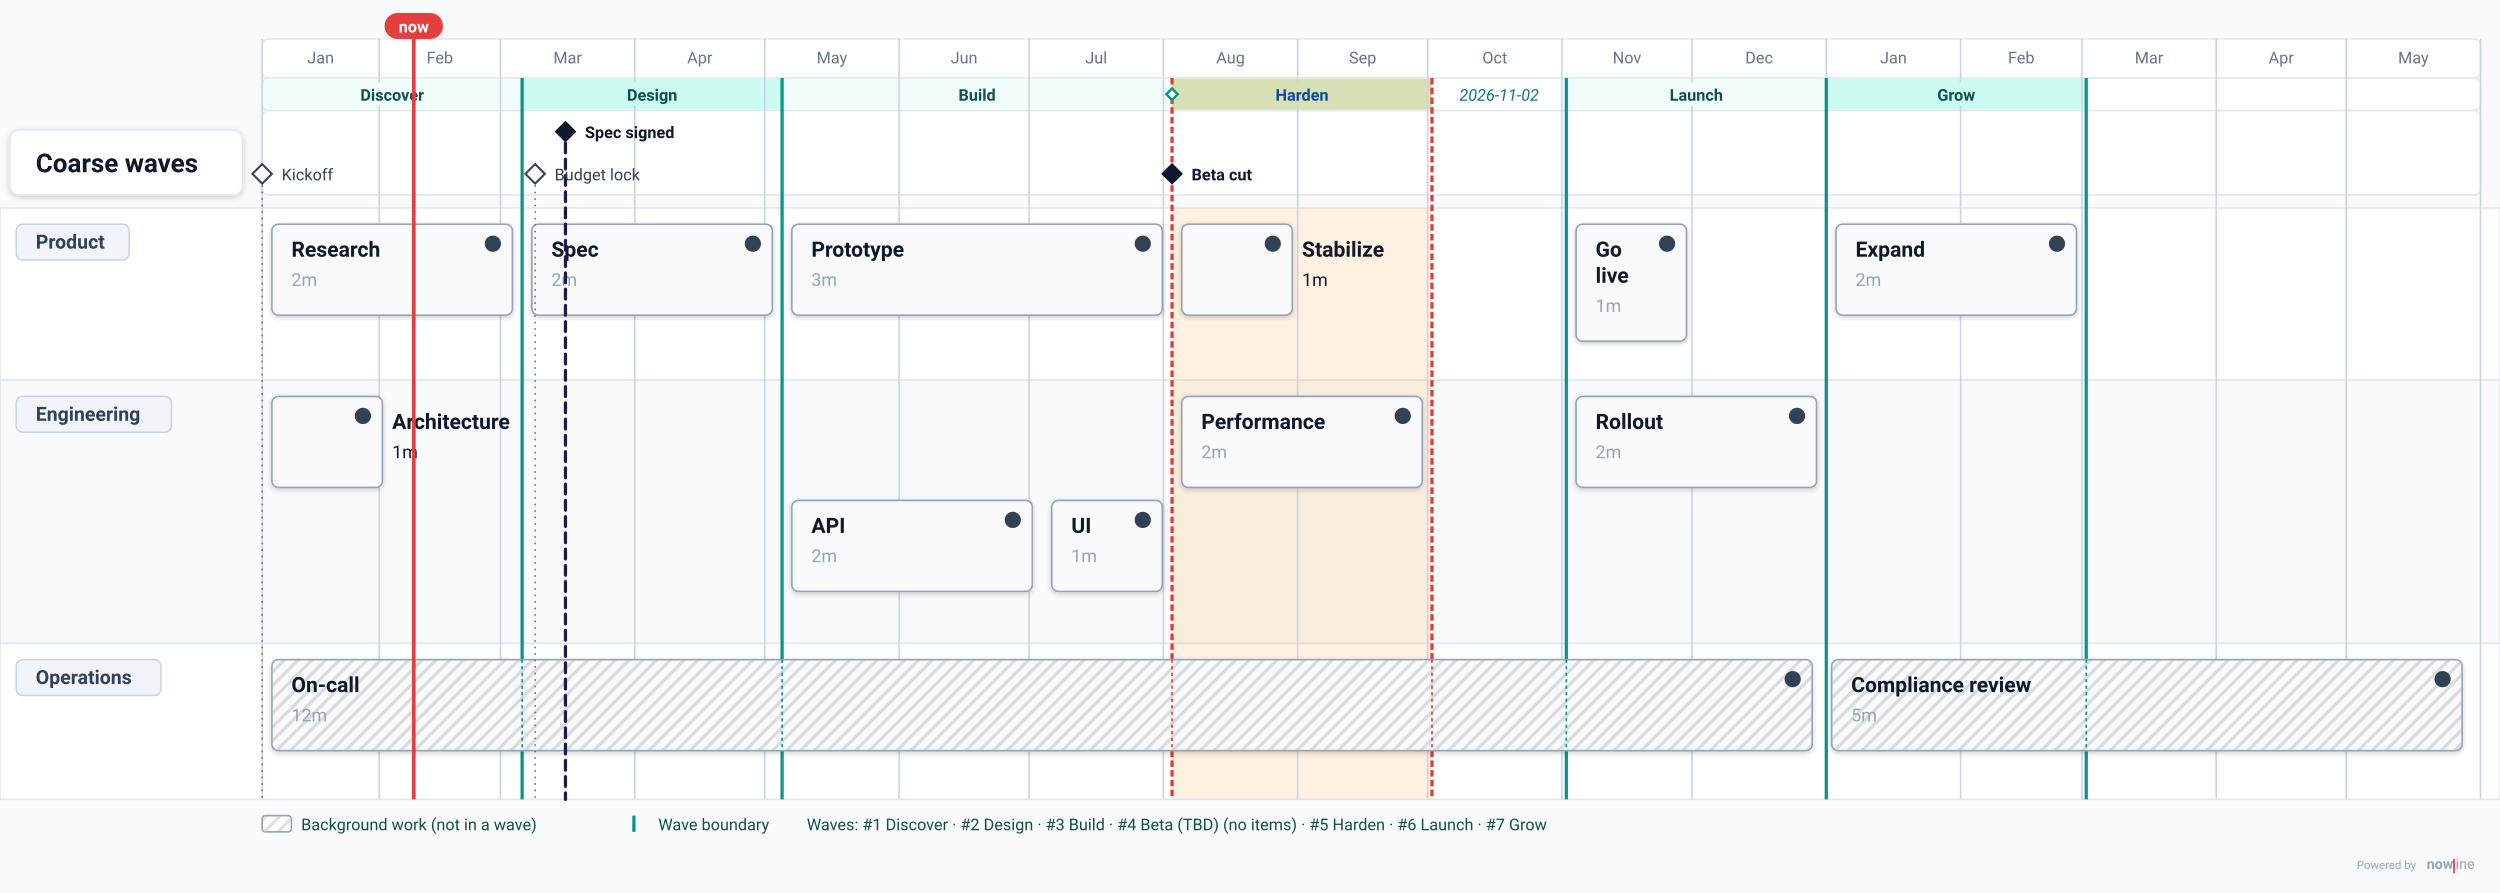
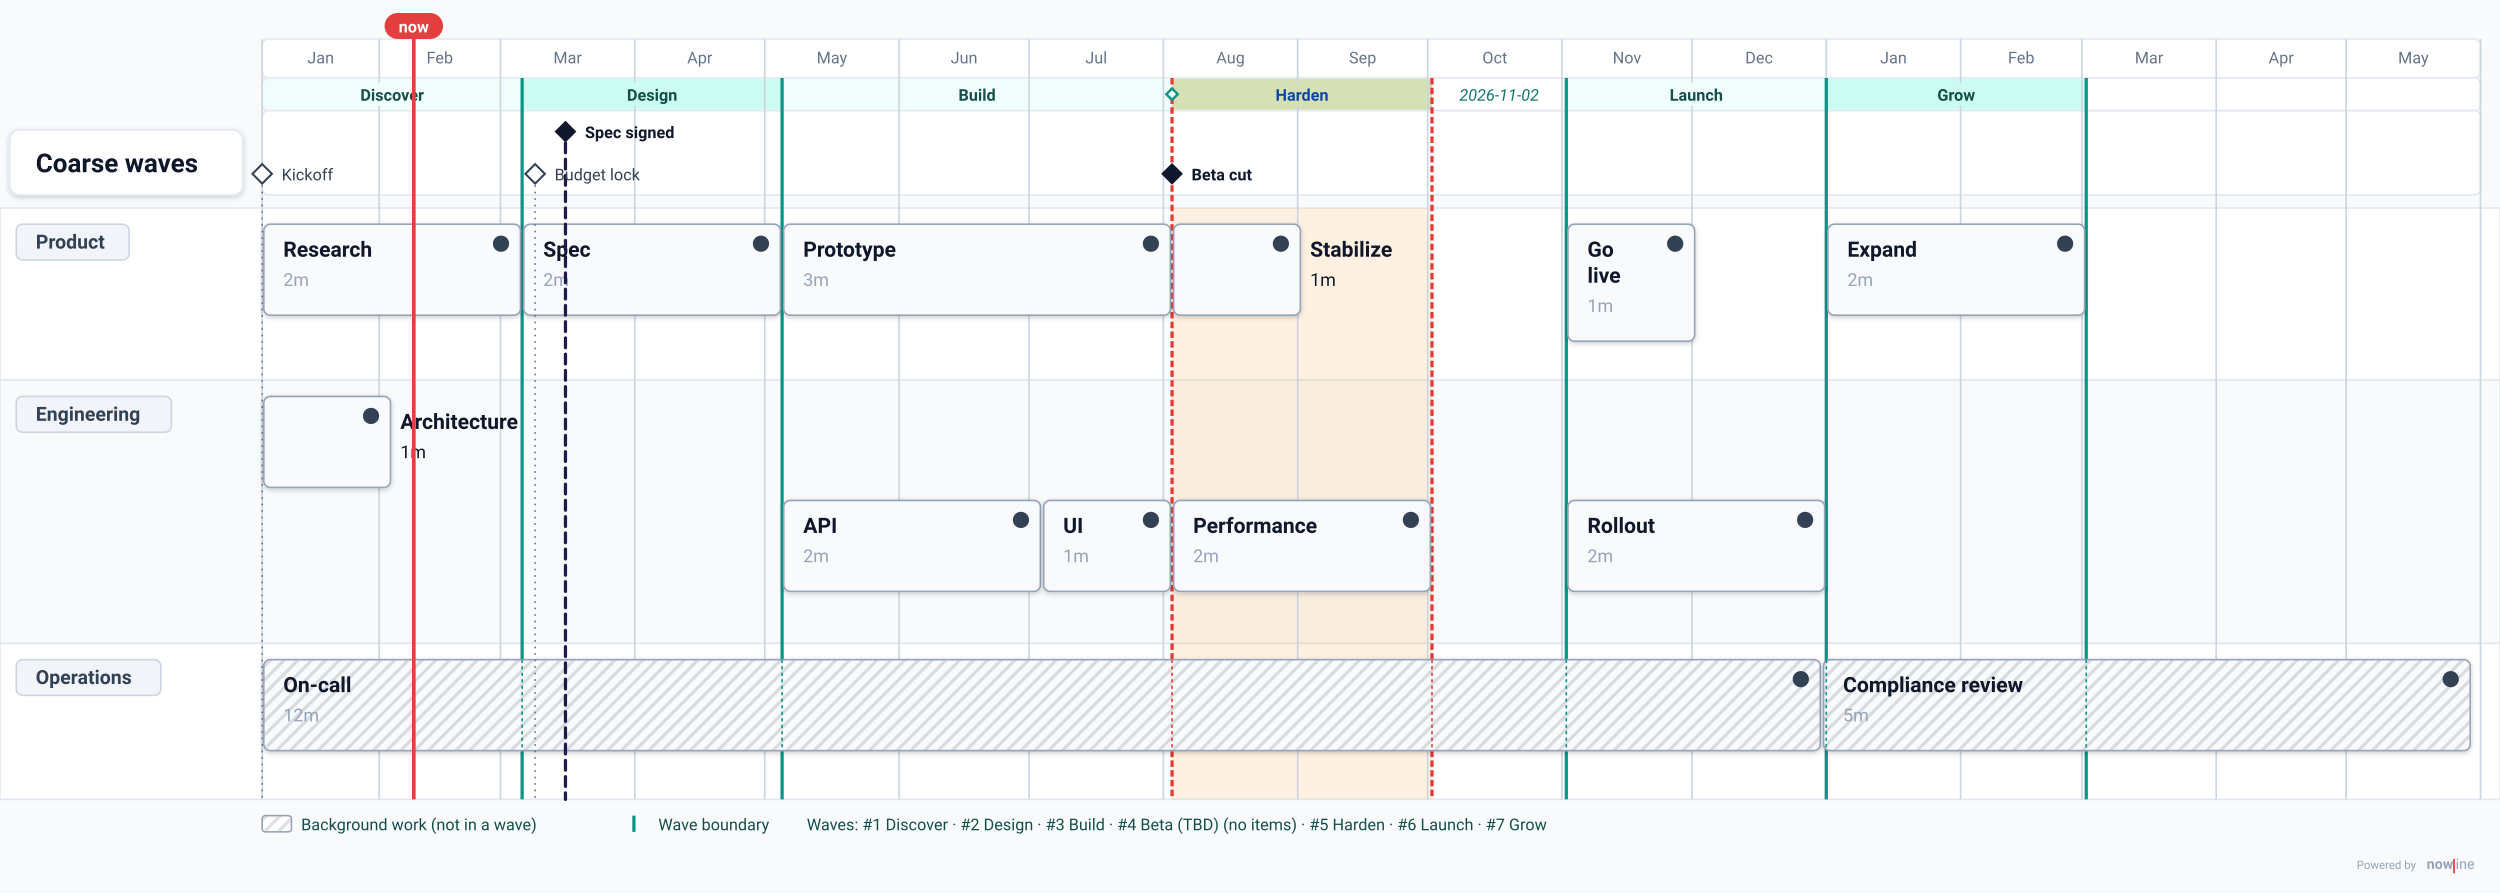
<svg xmlns="http://www.w3.org/2000/svg" data-generator="nowline" data-theme="light" height="549.44" viewBox="0 0 1538.69 549.44" width="1538.69">
  <defs>
    <filter height="200%" id="nl-0-root-shadow-subtle" width="200%" x="-50%" y="-50%">
      <feGaussianBlur in="SourceAlpha" stdDeviation="1.5" />
      <feOffset dx="0" dy="1" result="offsetblur" />
      <feComponentTransfer>
        <feFuncA type="linear" slope="0.2" />
      </feComponentTransfer>
      <feMerge>
        <feMergeNode />
        <feMergeNode in="SourceGraphic" />
      </feMerge>
    </filter>
    <filter height="200%" id="nl-0-root-shadow-soft" width="200%" x="-50%" y="-50%">
      <feGaussianBlur in="SourceAlpha" stdDeviation="5" />
      <feOffset dx="0" dy="3" result="offsetblur" />
      <feComponentTransfer>
        <feFuncA type="linear" slope="0.3" />
      </feComponentTransfer>
      <feMerge>
        <feMergeNode />
        <feMergeNode in="SourceGraphic" />
      </feMerge>
    </filter>
    <filter height="200%" id="nl-0-root-shadow-hard" width="200%" x="-50%" y="-50%">
      <feGaussianBlur in="SourceAlpha" stdDeviation="0" />
      <feOffset dx="2" dy="2" result="offsetblur" />
      <feComponentTransfer>
        <feFuncA type="linear" slope="0.45" />
      </feComponentTransfer>
      <feMerge>
        <feMergeNode />
        <feMergeNode in="SourceGraphic" />
      </feMerge>
    </filter>
    <marker id="nl-0-root-arrow" viewBox="0 0 10 10" refX="9" refY="5" markerWidth="7" markerHeight="7" orient="auto">
      <path d="M 0 0 L 10 5 L 0 10 z" fill="#475569" />
    </marker>
    <marker id="nl-0-root-arrow-light" viewBox="0 0 10 10" refX="9" refY="5" markerWidth="7" markerHeight="7" orient="auto">
      <path d="M 0 0 L 10 5 L 0 10 z" fill="#94a3b8" />
    </marker>
    <marker id="nl-0-root-arrow-dark" viewBox="0 0 10 10" refX="9" refY="5" markerWidth="7" markerHeight="7" orient="auto">
      <path d="M 0 0 L 10 5 L 0 10 z" fill="#0f172a" />
    </marker>
    <pattern height="6" id="nl-0-root-wave-hatch-dark" patternTransform="rotate(45)" patternUnits="userSpaceOnUse" width="6">
      <line opacity="0.13" stroke="#0f172a" stroke-width="2" x1="3" x2="3" y1="0" y2="6" />
    </pattern>
  </defs>
  <rect fill="#f8fafc" height="549.44" width="1538.69" x="0" y="0" />
  <g data-layer="timeline">
    <rect fill="#ffffff" height="24" rx="4" ry="4" stroke="#e2e8f0" stroke-width="1" width="1365.33" x="161.36" y="24" />
    <rect fill="#ffffff" height="52" rx="4" ry="4" stroke="#e2e8f0" stroke-width="1" width="1365.33" x="161.36" y="68" />
    <text fill="#64748b" font-family="system-ui, -apple-system, &quot;Segoe UI&quot;, Roboto, sans-serif" font-size="10" text-anchor="middle" x="197.36" y="39">Jan</text>
    <text fill="#64748b" font-family="system-ui, -apple-system, &quot;Segoe UI&quot;, Roboto, sans-serif" font-size="10" text-anchor="middle" x="270.69" y="39">Feb</text>
    <text fill="#64748b" font-family="system-ui, -apple-system, &quot;Segoe UI&quot;, Roboto, sans-serif" font-size="10" text-anchor="middle" x="349.36" y="39">Mar</text>
    <text fill="#64748b" font-family="system-ui, -apple-system, &quot;Segoe UI&quot;, Roboto, sans-serif" font-size="10" text-anchor="middle" x="430.69" y="39">Apr</text>
    <text fill="#64748b" font-family="system-ui, -apple-system, &quot;Segoe UI&quot;, Roboto, sans-serif" font-size="10" text-anchor="middle" x="512.03" y="39">May</text>
    <text fill="#64748b" font-family="system-ui, -apple-system, &quot;Segoe UI&quot;, Roboto, sans-serif" font-size="10" text-anchor="middle" x="593.36" y="39">Jun</text>
    <text fill="#64748b" font-family="system-ui, -apple-system, &quot;Segoe UI&quot;, Roboto, sans-serif" font-size="10" text-anchor="middle" x="674.69" y="39">Jul</text>
    <text fill="#64748b" font-family="system-ui, -apple-system, &quot;Segoe UI&quot;, Roboto, sans-serif" font-size="10" text-anchor="middle" x="757.36" y="39">Aug</text>
    <text fill="#64748b" font-family="system-ui, -apple-system, &quot;Segoe UI&quot;, Roboto, sans-serif" font-size="10" text-anchor="middle" x="838.69" y="39">Sep</text>
    <text fill="#64748b" font-family="system-ui, -apple-system, &quot;Segoe UI&quot;, Roboto, sans-serif" font-size="10" text-anchor="middle" x="920.03" y="39">Oct</text>
    <text fill="#64748b" font-family="system-ui, -apple-system, &quot;Segoe UI&quot;, Roboto, sans-serif" font-size="10" text-anchor="middle" x="1001.36" y="39">Nov</text>
    <text fill="#64748b" font-family="system-ui, -apple-system, &quot;Segoe UI&quot;, Roboto, sans-serif" font-size="10" text-anchor="middle" x="1082.69" y="39">Dec</text>
    <text fill="#64748b" font-family="system-ui, -apple-system, &quot;Segoe UI&quot;, Roboto, sans-serif" font-size="10" text-anchor="middle" x="1165.36" y="39">Jan</text>
    <text fill="#64748b" font-family="system-ui, -apple-system, &quot;Segoe UI&quot;, Roboto, sans-serif" font-size="10" text-anchor="middle" x="1244.03" y="39">Feb</text>
    <text fill="#64748b" font-family="system-ui, -apple-system, &quot;Segoe UI&quot;, Roboto, sans-serif" font-size="10" text-anchor="middle" x="1322.69" y="39">Mar</text>
    <text fill="#64748b" font-family="system-ui, -apple-system, &quot;Segoe UI&quot;, Roboto, sans-serif" font-size="10" text-anchor="middle" x="1404.03" y="39">Apr</text>
    <text fill="#64748b" font-family="system-ui, -apple-system, &quot;Segoe UI&quot;, Roboto, sans-serif" font-size="10" text-anchor="middle" x="1485.36" y="39">May</text>
  </g>
  <g data-layer="wave-strip">
    <rect fill="#ffffff" height="20" rx="4" ry="4" stroke="#e2e8f0" stroke-width="1" width="1365.33" x="161.36" y="48" />
    <g data-id="discover">
      <path d="M165.36 48.5 H321.36 V67.5 H165.36 A3.5 3.5 0 0 1 161.86 64 V52 A3.5 3.5 0 0 1 165.36 48.5 Z" fill="#f0fdfa" />
    </g>
    <g data-id="design">
      <rect fill="#ccfbf1" height="19" width="160" x="321.36" y="48.5" />
    </g>
    <g data-id="build">
      <rect fill="#f0fdfa" height="19" width="240" x="481.36" y="48.5" />
    </g>
    <g data-id="harden">
      <rect fill="#ccfbf1" height="19" width="160" x="721.36" y="48.5" />
      <rect fill="#fb8c00" fill-opacity="0.25" height="19" width="160" x="721.36" y="48.5" />
    </g>
    <g data-id="launch">
      <rect fill="#f0fdfa" height="19" width="160" x="964.03" y="48.5" />
    </g>
    <g data-id="grow">
      <rect fill="#ccfbf1" height="19" width="160" x="1124.03" y="48.5" />
    </g>
  </g>
  <g data-id="product" data-layer="swimlane-bg">
    <rect fill="#ffffff" height="106" stroke="#e2e8f0" stroke-width="1" width="1538.69" x="0" y="128" />
  </g>
  <g data-id="eng" data-layer="swimlane-bg">
    <rect fill="#f8fafc" height="162" stroke="#e2e8f0" stroke-width="1" width="1538.69" x="0" y="234" />
  </g>
  <g data-id="ops" data-layer="swimlane-bg">
    <rect fill="#ffffff" height="96" stroke="#e2e8f0" stroke-width="1" width="1538.69" x="0" y="396" />
  </g>
  <g data-layer="wave-bg">
    <rect fill="#fb8c00" fill-opacity="0.12" height="364" width="160" x="721.36" y="128" />
  </g>
  <g data-layer="grid">
    <line stroke="#cbd5e1" stroke-width="1" x1="161.36" x2="161.36" y1="24" y2="492" />
    <line stroke="#cbd5e1" stroke-width="1" x1="233.36" x2="233.36" y1="24" y2="492" />
    <line stroke="#cbd5e1" stroke-width="1" x1="308.03" x2="308.03" y1="24" y2="492" />
    <line stroke="#cbd5e1" stroke-width="1" x1="390.69" x2="390.69" y1="24" y2="492" />
    <line stroke="#cbd5e1" stroke-width="1" x1="470.69" x2="470.69" y1="24" y2="492" />
    <line stroke="#cbd5e1" stroke-width="1" x1="553.36" x2="553.36" y1="24" y2="492" />
    <line stroke="#cbd5e1" stroke-width="1" x1="633.36" x2="633.36" y1="24" y2="492" />
    <line stroke="#cbd5e1" stroke-width="1" x1="716.03" x2="716.03" y1="24" y2="492" />
    <line stroke="#cbd5e1" stroke-width="1" x1="798.69" x2="798.69" y1="24" y2="492" />
    <line stroke="#cbd5e1" stroke-width="1" x1="878.69" x2="878.69" y1="24" y2="492" />
    <line stroke="#cbd5e1" stroke-width="1" x1="961.36" x2="961.36" y1="24" y2="492" />
    <line stroke="#cbd5e1" stroke-width="1" x1="1041.36" x2="1041.36" y1="24" y2="492" />
    <line stroke="#cbd5e1" stroke-width="1" x1="1124.03" x2="1124.03" y1="24" y2="492" />
    <line stroke="#cbd5e1" stroke-width="1" x1="1206.69" x2="1206.69" y1="24" y2="492" />
    <line stroke="#cbd5e1" stroke-width="1" x1="1281.36" x2="1281.36" y1="24" y2="492" />
    <line stroke="#cbd5e1" stroke-width="1" x1="1364.03" x2="1364.03" y1="24" y2="492" />
    <line stroke="#cbd5e1" stroke-width="1" x1="1444.03" x2="1444.03" y1="24" y2="492" />
    <line stroke="#cbd5e1" stroke-width="1" x1="1526.69" x2="1526.69" y1="24" y2="492" />
  </g>
  <g data-layer="wave-boundary">
    <line stroke="#0d9488" stroke-width="2" x1="321.36" x2="321.36" y1="48" y2="492" />
    <line stroke="#0d9488" stroke-width="2" x1="481.36" x2="481.36" y1="48" y2="492" />
    <line stroke="#e53935" stroke-dasharray="4 2" stroke-width="2" x1="721.36" x2="721.36" y1="48" y2="492" />
    <line stroke="#e53935" stroke-dasharray="4 2" stroke-width="2" x1="881.36" x2="881.36" y1="48" y2="492" />
    <line stroke="#0d9488" stroke-width="2" x1="964.03" x2="964.03" y1="48" y2="492" />
    <line stroke="#0d9488" stroke-width="2" x1="1124.03" x2="1124.03" y1="48" y2="492" />
    <line stroke="#0d9488" stroke-width="2" x1="1284.03" x2="1284.03" y1="48" y2="492" />
  </g>
  <g data-layer="wave-labels">
    <rect fill="#f0fdfa" height="14" width="52.72" x="215" y="51" />
    <text fill="#134e4a" font-family="system-ui, -apple-system, &quot;Segoe UI&quot;, Roboto, sans-serif" font-size="10" font-weight="600" text-anchor="middle" x="241.36" y="62">Discover</text>
    <rect fill="#ccfbf1" height="14" width="40.54" x="381.09" y="51" />
    <text fill="#134e4a" font-family="system-ui, -apple-system, &quot;Segoe UI&quot;, Roboto, sans-serif" font-size="10" font-weight="600" text-anchor="middle" x="401.36" y="62">Design</text>
    <rect fill="#f0fdfa" height="14" width="34.45" x="584.14" y="51" />
    <text fill="#134e4a" font-family="system-ui, -apple-system, &quot;Segoe UI&quot;, Roboto, sans-serif" font-size="10" font-weight="600" text-anchor="middle" x="601.36" y="62">Build</text>
    <path d="M721.36 54.5 L724.86 58 L721.36 61.5 L717.86 58 Z" fill="#ffffff" stroke="#0d9488" stroke-width="1.5" />
    <rect fill="#ccfbf1" height="14" width="40.54" x="781.09" y="51" />
    <rect fill="#fb8c00" fill-opacity="0.25" height="14" width="40.54" x="781.09" y="51" />
    <text fill="#0d47a1" font-family="system-ui, -apple-system, &quot;Segoe UI&quot;, Roboto, sans-serif" font-size="10" font-weight="600" text-anchor="middle" x="801.36" y="62">Harden</text>
    <rect fill="#ffffff" height="14" width="62" x="891.69" y="51" />
    <text fill="#0f766e" font-family="system-ui, -apple-system, &quot;Segoe UI&quot;, Roboto, sans-serif" font-size="10" font-style="italic" text-anchor="middle" x="922.69" y="62">2026-11-02</text>
    <rect fill="#f0fdfa" height="14" width="40.54" x="1023.76" y="51" />
    <text fill="#134e4a" font-family="system-ui, -apple-system, &quot;Segoe UI&quot;, Roboto, sans-serif" font-size="10" font-weight="600" text-anchor="middle" x="1044.03" y="62">Launch</text>
    <rect fill="#ccfbf1" height="14" width="28.36" x="1189.85" y="51" />
    <text fill="#134e4a" font-family="system-ui, -apple-system, &quot;Segoe UI&quot;, Roboto, sans-serif" font-size="10" font-weight="600" text-anchor="middle" x="1204.03" y="62">Grow</text>
  </g>
  <g data-id="product" data-layer="swimlane">
    <rect fill="#f1f5f9" height="22" rx="4" ry="4" stroke="#cbd5e1" stroke-width="1" width="69.5" x="10" y="138" />
    <text fill="#334155" font-family="system-ui, -apple-system, &quot;Segoe UI&quot;, Roboto, sans-serif" font-size="12" font-weight="600" x="22" y="153">Product</text>
    <g data-id="research" data-layer="item">
-       <rect fill="#f8fafc" filter="url(#nl-0-root-shadow-subtle)" height="56" rx="4" ry="4" stroke="#94a3b8" stroke-width="1" width="148" x="167.36" y="138" />
-       <circle cx="303.36" cy="150" fill="#334155" r="5" />
-       <text fill="#0f172a" font-family="system-ui, -apple-system, &quot;Segoe UI&quot;, Roboto, sans-serif" font-size="13" font-weight="600" x="179.36" y="158">Research</text>
-       <text fill="#94a3b8" font-family="system-ui, -apple-system, &quot;Segoe UI&quot;, Roboto, sans-serif" font-size="11" x="179.36" y="176">2m</text>
+       <rect fill="#f8fafc" filter="url(#nl-0-root-shadow-subtle)" height="56" rx="4" ry="4" stroke="#94a3b8" stroke-width="1" width="158" x="162.36" y="138" />
+       <circle cx="308.36" cy="150" fill="#334155" r="5" />
+       <text fill="#0f172a" font-family="system-ui, -apple-system, &quot;Segoe UI&quot;, Roboto, sans-serif" font-size="13" font-weight="600" x="174.36" y="158">Research</text>
+       <text fill="#94a3b8" font-family="system-ui, -apple-system, &quot;Segoe UI&quot;, Roboto, sans-serif" font-size="11" x="174.36" y="176">2m</text>
    </g>
    <g data-id="spec" data-layer="item">
-       <rect fill="#f8fafc" filter="url(#nl-0-root-shadow-subtle)" height="56" rx="4" ry="4" stroke="#94a3b8" stroke-width="1" width="148" x="327.36" y="138" />
-       <circle cx="463.36" cy="150" fill="#334155" r="5" />
-       <text fill="#0f172a" font-family="system-ui, -apple-system, &quot;Segoe UI&quot;, Roboto, sans-serif" font-size="13" font-weight="600" x="339.36" y="158">Spec</text>
-       <text fill="#94a3b8" font-family="system-ui, -apple-system, &quot;Segoe UI&quot;, Roboto, sans-serif" font-size="11" x="339.36" y="176">2m</text>
+       <rect fill="#f8fafc" filter="url(#nl-0-root-shadow-subtle)" height="56" rx="4" ry="4" stroke="#94a3b8" stroke-width="1" width="158" x="322.36" y="138" />
+       <circle cx="468.36" cy="150" fill="#334155" r="5" />
+       <text fill="#0f172a" font-family="system-ui, -apple-system, &quot;Segoe UI&quot;, Roboto, sans-serif" font-size="13" font-weight="600" x="334.36" y="158">Spec</text>
+       <text fill="#94a3b8" font-family="system-ui, -apple-system, &quot;Segoe UI&quot;, Roboto, sans-serif" font-size="11" x="334.36" y="176">2m</text>
    </g>
    <g data-id="prototype" data-layer="item">
-       <rect fill="#f8fafc" filter="url(#nl-0-root-shadow-subtle)" height="56" rx="4" ry="4" stroke="#94a3b8" stroke-width="1" width="228" x="487.36" y="138" />
-       <circle cx="703.36" cy="150" fill="#334155" r="5" />
-       <text fill="#0f172a" font-family="system-ui, -apple-system, &quot;Segoe UI&quot;, Roboto, sans-serif" font-size="13" font-weight="600" x="499.36" y="158">Prototype</text>
-       <text fill="#94a3b8" font-family="system-ui, -apple-system, &quot;Segoe UI&quot;, Roboto, sans-serif" font-size="11" x="499.36" y="176">3m</text>
+       <rect fill="#f8fafc" filter="url(#nl-0-root-shadow-subtle)" height="56" rx="4" ry="4" stroke="#94a3b8" stroke-width="1" width="238" x="482.36" y="138" />
+       <circle cx="708.36" cy="150" fill="#334155" r="5" />
+       <text fill="#0f172a" font-family="system-ui, -apple-system, &quot;Segoe UI&quot;, Roboto, sans-serif" font-size="13" font-weight="600" x="494.36" y="158">Prototype</text>
+       <text fill="#94a3b8" font-family="system-ui, -apple-system, &quot;Segoe UI&quot;, Roboto, sans-serif" font-size="11" x="494.36" y="176">3m</text>
    </g>
    <g data-id="stabilize" data-layer="item">
-       <rect fill="#f8fafc" filter="url(#nl-0-root-shadow-subtle)" height="56" rx="4" ry="4" stroke="#94a3b8" stroke-width="1" width="68" x="727.36" y="138" />
-       <circle cx="783.36" cy="150" fill="#334155" r="5" />
-       <text fill="#0f172a" font-family="system-ui, -apple-system, &quot;Segoe UI&quot;, Roboto, sans-serif" font-size="13" font-weight="600" x="801.36" y="158">Stabilize</text>
-       <text fill="#0f172a" font-family="system-ui, -apple-system, &quot;Segoe UI&quot;, Roboto, sans-serif" font-size="11" x="801.36" y="176">1m</text>
+       <rect fill="#f8fafc" filter="url(#nl-0-root-shadow-subtle)" height="56" rx="4" ry="4" stroke="#94a3b8" stroke-width="1" width="78" x="722.36" y="138" />
+       <circle cx="788.36" cy="150" fill="#334155" r="5" />
+       <text fill="#0f172a" font-family="system-ui, -apple-system, &quot;Segoe UI&quot;, Roboto, sans-serif" font-size="13" font-weight="600" x="806.36" y="158">Stabilize</text>
+       <text fill="#0f172a" font-family="system-ui, -apple-system, &quot;Segoe UI&quot;, Roboto, sans-serif" font-size="11" x="806.36" y="176">1m</text>
    </g>
    <g data-id="go-live" data-layer="item">
-       <rect fill="#f8fafc" filter="url(#nl-0-root-shadow-subtle)" height="72" rx="4" ry="4" stroke="#94a3b8" stroke-width="1" width="68" x="970.03" y="138" />
-       <circle cx="1026.03" cy="150" fill="#334155" r="5" />
-       <text fill="#0f172a" font-family="system-ui, -apple-system, &quot;Segoe UI&quot;, Roboto, sans-serif" font-size="13" font-weight="600" x="982.03" y="158">Go</text>
-       <text fill="#0f172a" font-family="system-ui, -apple-system, &quot;Segoe UI&quot;, Roboto, sans-serif" font-size="13" font-weight="600" x="982.03" y="174">live</text>
-       <text fill="#94a3b8" font-family="system-ui, -apple-system, &quot;Segoe UI&quot;, Roboto, sans-serif" font-size="11" x="982.03" y="192">1m</text>
+       <rect fill="#f8fafc" filter="url(#nl-0-root-shadow-subtle)" height="72" rx="4" ry="4" stroke="#94a3b8" stroke-width="1" width="78" x="965.03" y="138" />
+       <circle cx="1031.03" cy="150" fill="#334155" r="5" />
+       <text fill="#0f172a" font-family="system-ui, -apple-system, &quot;Segoe UI&quot;, Roboto, sans-serif" font-size="13" font-weight="600" x="977.03" y="158">Go</text>
+       <text fill="#0f172a" font-family="system-ui, -apple-system, &quot;Segoe UI&quot;, Roboto, sans-serif" font-size="13" font-weight="600" x="977.03" y="174">live</text>
+       <text fill="#94a3b8" font-family="system-ui, -apple-system, &quot;Segoe UI&quot;, Roboto, sans-serif" font-size="11" x="977.03" y="192">1m</text>
    </g>
    <g data-id="expand" data-layer="item">
-       <rect fill="#f8fafc" filter="url(#nl-0-root-shadow-subtle)" height="56" rx="4" ry="4" stroke="#94a3b8" stroke-width="1" width="148" x="1130.03" y="138" />
-       <circle cx="1266.03" cy="150" fill="#334155" r="5" />
-       <text fill="#0f172a" font-family="system-ui, -apple-system, &quot;Segoe UI&quot;, Roboto, sans-serif" font-size="13" font-weight="600" x="1142.03" y="158">Expand</text>
-       <text fill="#94a3b8" font-family="system-ui, -apple-system, &quot;Segoe UI&quot;, Roboto, sans-serif" font-size="11" x="1142.03" y="176">2m</text>
+       <rect fill="#f8fafc" filter="url(#nl-0-root-shadow-subtle)" height="56" rx="4" ry="4" stroke="#94a3b8" stroke-width="1" width="158" x="1125.03" y="138" />
+       <circle cx="1271.03" cy="150" fill="#334155" r="5" />
+       <text fill="#0f172a" font-family="system-ui, -apple-system, &quot;Segoe UI&quot;, Roboto, sans-serif" font-size="13" font-weight="600" x="1137.03" y="158">Expand</text>
+       <text fill="#94a3b8" font-family="system-ui, -apple-system, &quot;Segoe UI&quot;, Roboto, sans-serif" font-size="11" x="1137.03" y="176">2m</text>
    </g>
  </g>
  <g data-id="eng" data-layer="swimlane">
    <rect fill="#f1f5f9" height="22" rx="4" ry="4" stroke="#cbd5e1" stroke-width="1" width="95.5" x="10" y="244" />
    <text fill="#334155" font-family="system-ui, -apple-system, &quot;Segoe UI&quot;, Roboto, sans-serif" font-size="12" font-weight="600" x="22" y="259">Engineering</text>
    <g data-id="arch" data-layer="item">
-       <rect fill="#f8fafc" filter="url(#nl-0-root-shadow-subtle)" height="56" rx="4" ry="4" stroke="#94a3b8" stroke-width="1" width="68" x="167.36" y="244" />
-       <circle cx="223.36" cy="256" fill="#334155" r="5" />
-       <text fill="#0f172a" font-family="system-ui, -apple-system, &quot;Segoe UI&quot;, Roboto, sans-serif" font-size="13" font-weight="600" x="241.36" y="264">Architecture</text>
-       <text fill="#0f172a" font-family="system-ui, -apple-system, &quot;Segoe UI&quot;, Roboto, sans-serif" font-size="11" x="241.36" y="282">1m</text>
+       <rect fill="#f8fafc" filter="url(#nl-0-root-shadow-subtle)" height="56" rx="4" ry="4" stroke="#94a3b8" stroke-width="1" width="78" x="162.36" y="244" />
+       <circle cx="228.36" cy="256" fill="#334155" r="5" />
+       <text fill="#0f172a" font-family="system-ui, -apple-system, &quot;Segoe UI&quot;, Roboto, sans-serif" font-size="13" font-weight="600" x="246.36" y="264">Architecture</text>
+       <text fill="#0f172a" font-family="system-ui, -apple-system, &quot;Segoe UI&quot;, Roboto, sans-serif" font-size="11" x="246.36" y="282">1m</text>
    </g>
    <g data-layer="group">
      <g data-id="api" data-layer="item">
-         <rect fill="#f8fafc" filter="url(#nl-0-root-shadow-subtle)" height="56" rx="4" ry="4" stroke="#94a3b8" stroke-width="1" width="148" x="487.36" y="308" />
-         <circle cx="623.36" cy="320" fill="#334155" r="5" />
-         <text fill="#0f172a" font-family="system-ui, -apple-system, &quot;Segoe UI&quot;, Roboto, sans-serif" font-size="13" font-weight="600" x="499.36" y="328">API</text>
-         <text fill="#94a3b8" font-family="system-ui, -apple-system, &quot;Segoe UI&quot;, Roboto, sans-serif" font-size="11" x="499.36" y="346">2m</text>
+         <rect fill="#f8fafc" filter="url(#nl-0-root-shadow-subtle)" height="56" rx="4" ry="4" stroke="#94a3b8" stroke-width="1" width="158" x="482.36" y="308" />
+         <circle cx="628.36" cy="320" fill="#334155" r="5" />
+         <text fill="#0f172a" font-family="system-ui, -apple-system, &quot;Segoe UI&quot;, Roboto, sans-serif" font-size="13" font-weight="600" x="494.36" y="328">API</text>
+         <text fill="#94a3b8" font-family="system-ui, -apple-system, &quot;Segoe UI&quot;, Roboto, sans-serif" font-size="11" x="494.36" y="346">2m</text>
      </g>
      <g data-id="ui" data-layer="item">
-         <rect fill="#f8fafc" filter="url(#nl-0-root-shadow-subtle)" height="56" rx="4" ry="4" stroke="#94a3b8" stroke-width="1" width="68" x="647.36" y="308" />
-         <circle cx="703.36" cy="320" fill="#334155" r="5" />
-         <text fill="#0f172a" font-family="system-ui, -apple-system, &quot;Segoe UI&quot;, Roboto, sans-serif" font-size="13" font-weight="600" x="659.36" y="328">UI</text>
-         <text fill="#94a3b8" font-family="system-ui, -apple-system, &quot;Segoe UI&quot;, Roboto, sans-serif" font-size="11" x="659.36" y="346">1m</text>
+         <rect fill="#f8fafc" filter="url(#nl-0-root-shadow-subtle)" height="56" rx="4" ry="4" stroke="#94a3b8" stroke-width="1" width="78" x="642.36" y="308" />
+         <circle cx="708.36" cy="320" fill="#334155" r="5" />
+         <text fill="#0f172a" font-family="system-ui, -apple-system, &quot;Segoe UI&quot;, Roboto, sans-serif" font-size="13" font-weight="600" x="654.36" y="328">UI</text>
+         <text fill="#94a3b8" font-family="system-ui, -apple-system, &quot;Segoe UI&quot;, Roboto, sans-serif" font-size="11" x="654.36" y="346">1m</text>
      </g>
    </g>
    <g data-id="perf" data-layer="item">
-       <rect fill="#f8fafc" filter="url(#nl-0-root-shadow-subtle)" height="56" rx="4" ry="4" stroke="#94a3b8" stroke-width="1" width="148" x="727.36" y="244" />
-       <circle cx="863.36" cy="256" fill="#334155" r="5" />
-       <text fill="#0f172a" font-family="system-ui, -apple-system, &quot;Segoe UI&quot;, Roboto, sans-serif" font-size="13" font-weight="600" x="739.36" y="264">Performance</text>
-       <text fill="#94a3b8" font-family="system-ui, -apple-system, &quot;Segoe UI&quot;, Roboto, sans-serif" font-size="11" x="739.36" y="282">2m</text>
+       <rect fill="#f8fafc" filter="url(#nl-0-root-shadow-subtle)" height="56" rx="4" ry="4" stroke="#94a3b8" stroke-width="1" width="158" x="722.36" y="308" />
+       <circle cx="868.36" cy="320" fill="#334155" r="5" />
+       <text fill="#0f172a" font-family="system-ui, -apple-system, &quot;Segoe UI&quot;, Roboto, sans-serif" font-size="13" font-weight="600" x="734.36" y="328">Performance</text>
+       <text fill="#94a3b8" font-family="system-ui, -apple-system, &quot;Segoe UI&quot;, Roboto, sans-serif" font-size="11" x="734.36" y="346">2m</text>
    </g>
    <g data-id="rollout" data-layer="item">
-       <rect fill="#f8fafc" filter="url(#nl-0-root-shadow-subtle)" height="56" rx="4" ry="4" stroke="#94a3b8" stroke-width="1" width="148" x="970.03" y="244" />
-       <circle cx="1106.03" cy="256" fill="#334155" r="5" />
-       <text fill="#0f172a" font-family="system-ui, -apple-system, &quot;Segoe UI&quot;, Roboto, sans-serif" font-size="13" font-weight="600" x="982.03" y="264">Rollout</text>
-       <text fill="#94a3b8" font-family="system-ui, -apple-system, &quot;Segoe UI&quot;, Roboto, sans-serif" font-size="11" x="982.03" y="282">2m</text>
+       <rect fill="#f8fafc" filter="url(#nl-0-root-shadow-subtle)" height="56" rx="4" ry="4" stroke="#94a3b8" stroke-width="1" width="158" x="965.03" y="308" />
+       <circle cx="1111.03" cy="320" fill="#334155" r="5" />
+       <text fill="#0f172a" font-family="system-ui, -apple-system, &quot;Segoe UI&quot;, Roboto, sans-serif" font-size="13" font-weight="600" x="977.03" y="328">Rollout</text>
+       <text fill="#94a3b8" font-family="system-ui, -apple-system, &quot;Segoe UI&quot;, Roboto, sans-serif" font-size="11" x="977.03" y="346">2m</text>
    </g>
  </g>
  <g data-id="ops" data-layer="swimlane">
    <rect fill="#f1f5f9" height="22" rx="4" ry="4" stroke="#cbd5e1" stroke-width="1" width="89" x="10" y="406" />
    <text fill="#334155" font-family="system-ui, -apple-system, &quot;Segoe UI&quot;, Roboto, sans-serif" font-size="12" font-weight="600" x="22" y="421">Operations</text>
    <g data-id="on-call" data-layer="item">
-       <rect fill="#f8fafc" filter="url(#nl-0-root-shadow-subtle)" height="56" rx="4" ry="4" stroke="#94a3b8" stroke-width="1" width="948" x="167.36" y="406" />
-       <rect fill="url(#nl-0-root-wave-hatch-dark)" height="55" rx="4" ry="4" width="947" x="167.86" y="406.5" />
-       <circle cx="1103.36" cy="418" fill="#334155" r="5" />
-       <text fill="#0f172a" font-family="system-ui, -apple-system, &quot;Segoe UI&quot;, Roboto, sans-serif" font-size="13" font-weight="600" x="179.36" y="426">On-call</text>
-       <text fill="#94a3b8" font-family="system-ui, -apple-system, &quot;Segoe UI&quot;, Roboto, sans-serif" font-size="11" x="179.36" y="444">12m</text>
+       <rect fill="#f8fafc" filter="url(#nl-0-root-shadow-subtle)" height="56" rx="4" ry="4" stroke="#94a3b8" stroke-width="1" width="958" x="162.36" y="406" />
+       <rect fill="url(#nl-0-root-wave-hatch-dark)" height="55" rx="4" ry="4" width="957" x="162.86" y="406.5" />
+       <circle cx="1108.36" cy="418" fill="#334155" r="5" />
+       <text fill="#0f172a" font-family="system-ui, -apple-system, &quot;Segoe UI&quot;, Roboto, sans-serif" font-size="13" font-weight="600" x="174.36" y="426">On-call</text>
+       <text fill="#94a3b8" font-family="system-ui, -apple-system, &quot;Segoe UI&quot;, Roboto, sans-serif" font-size="11" x="174.36" y="444">12m</text>
    </g>
    <g data-id="compliance" data-layer="item">
-       <rect fill="#f8fafc" filter="url(#nl-0-root-shadow-subtle)" height="56" rx="4" ry="4" stroke="#94a3b8" stroke-width="1" width="388" x="1127.36" y="406" />
-       <rect fill="url(#nl-0-root-wave-hatch-dark)" height="55" rx="4" ry="4" width="387" x="1127.86" y="406.5" />
-       <circle cx="1503.36" cy="418" fill="#334155" r="5" />
-       <text fill="#0f172a" font-family="system-ui, -apple-system, &quot;Segoe UI&quot;, Roboto, sans-serif" font-size="13" font-weight="600" x="1139.36" y="426">Compliance review</text>
-       <text fill="#94a3b8" font-family="system-ui, -apple-system, &quot;Segoe UI&quot;, Roboto, sans-serif" font-size="11" x="1139.36" y="444">5m</text>
+       <rect fill="#f8fafc" filter="url(#nl-0-root-shadow-subtle)" height="56" rx="4" ry="4" stroke="#94a3b8" stroke-width="1" width="398" x="1122.36" y="406" />
+       <rect fill="url(#nl-0-root-wave-hatch-dark)" height="55" rx="4" ry="4" width="397" x="1122.86" y="406.5" />
+       <circle cx="1508.36" cy="418" fill="#334155" r="5" />
+       <text fill="#0f172a" font-family="system-ui, -apple-system, &quot;Segoe UI&quot;, Roboto, sans-serif" font-size="13" font-weight="600" x="1134.36" y="426">Compliance review</text>
+       <text fill="#94a3b8" font-family="system-ui, -apple-system, &quot;Segoe UI&quot;, Roboto, sans-serif" font-size="11" x="1134.36" y="444">5m</text>
    </g>
  </g>
  <g data-layer="wave-cross">
    <line stroke="#0d9488" stroke-dasharray="2 2" stroke-width="1" x1="321.36" x2="321.36" y1="406" y2="462" />
    <line stroke="#0d9488" stroke-dasharray="2 2" stroke-width="1" x1="481.36" x2="481.36" y1="406" y2="462" />
    <line stroke="#e53935" stroke-dasharray="2 2" stroke-width="1" x1="721.36" x2="721.36" y1="406" y2="462" />
    <line stroke="#e53935" stroke-dasharray="2 2" stroke-width="1" x1="881.36" x2="881.36" y1="406" y2="462" />
    <line stroke="#0d9488" stroke-dasharray="2 2" stroke-width="1" x1="964.03" x2="964.03" y1="406" y2="462" />
+     <line stroke="#0d9488" stroke-dasharray="2 2" stroke-width="1" x1="1124.03" x2="1124.03" y1="406" y2="462" />
    <line stroke="#0d9488" stroke-dasharray="2 2" stroke-width="1" x1="1284.03" x2="1284.03" y1="406" y2="462" />
  </g>
  <line stroke="#64748b" stroke-dasharray="1 3" stroke-width="1" x1="161.36" x2="161.36" y1="114" y2="492" />
  <line stroke="#64748b" stroke-dasharray="1 3" stroke-width="1" x1="329.36" x2="329.36" y1="114" y2="492" />
  <line stroke="#1e1b4b" stroke-dasharray="6 4" stroke-linecap="round" stroke-width="2" x1="348.03" x2="348.03" y1="88" y2="492" />
  <g data-id="kickoff" data-layer="anchor">
    <path d="M161.36 101 L167.36 107 L161.36 113 L155.36 107 Z" fill="#ffffff" stroke="#334155" stroke-width="1.25" />
    <text fill="#334155" font-family="system-ui, -apple-system, &quot;Segoe UI&quot;, Roboto, sans-serif" font-size="10" x="173.36" y="111">Kickoff</text>
  </g>
  <g data-id="budget" data-layer="anchor">
    <path d="M329.36 101 L335.36 107 L329.36 113 L323.36 107 Z" fill="#ffffff" stroke="#334155" stroke-width="1.25" />
    <text fill="#334155" font-family="system-ui, -apple-system, &quot;Segoe UI&quot;, Roboto, sans-serif" font-size="10" x="341.36" y="111">Budget lock</text>
  </g>
  <g data-id="spec-signed" data-layer="milestone">
    <path d="M348.03 75 L354.03 81 L348.03 87 L342.03 81 Z" fill="#0f172a" stroke="#0f172a" stroke-width="1" />
    <text fill="#0f172a" font-family="system-ui, -apple-system, &quot;Segoe UI&quot;, Roboto, sans-serif" font-size="10" font-weight="600" x="360.03" y="85">Spec signed</text>
  </g>
  <g data-id="beta-cut" data-layer="milestone">
    <path d="M721.36 101 L727.36 107 L721.36 113 L715.36 107 Z" fill="#0f172a" stroke="#0f172a" stroke-width="1" />
    <text fill="#0f172a" font-family="system-ui, -apple-system, &quot;Segoe UI&quot;, Roboto, sans-serif" font-size="10" font-weight="600" x="733.36" y="111">Beta cut</text>
  </g>
  <g data-layer="nowline">
    <line stroke="#e53e3e" stroke-width="2.25" x1="254.69" x2="254.69" y1="24" y2="492" />
    <rect fill="#e53e3e" height="16" rx="8" ry="8" width="36" x="236.69" y="8" />
    <text fill="#ffffff" font-family="system-ui, -apple-system, &quot;Segoe UI&quot;, Roboto, sans-serif" font-size="10" font-weight="700" text-anchor="middle" x="254.69" y="20">now</text>
  </g>
  <g data-layer="wave-legend">
    <rect fill="#ffffff" height="10" rx="2" ry="2" stroke="#94a3b8" stroke-width="1" width="18" x="161.36" y="502" />
    <rect fill="url(#nl-0-root-wave-hatch-dark)" height="9" rx="2" ry="2" width="17" x="161.86" y="502.5" />
    <text fill="#134e4a" font-family="system-ui, -apple-system, &quot;Segoe UI&quot;, Roboto, sans-serif" font-size="10" x="185.36" y="511">Background work (not in a wave)</text>
    <line stroke="#0d9488" stroke-width="2" x1="390.16" x2="390.16" y1="502" y2="512" />
    <text fill="#134e4a" font-family="system-ui, -apple-system, &quot;Segoe UI&quot;, Roboto, sans-serif" font-size="10" x="405.16" y="511">Wave boundary</text>
    <text fill="#134e4a" font-family="system-ui, -apple-system, &quot;Segoe UI&quot;, Roboto, sans-serif" font-size="10" x="496.56" y="511">Waves: #1 Discover · #2 Design · #3 Build · #4 Beta (TBD) (no items) · #5 Harden · #6 Launch · #7 Grow</text>
  </g>
  <g data-id="nl-0-root-header" data-layer="header">
    <rect fill="#ffffff" filter="url(#nl-0-root-shadow-subtle)" height="40" rx="6" ry="6" stroke="#e2e8f0" stroke-width="1" width="143.36" x="6" y="80" />
    <text fill="#0f172a" font-family="system-ui, -apple-system, &quot;Segoe UI&quot;, Roboto, sans-serif" font-size="16" font-weight="600" x="22" y="106">Coarse waves</text>
  </g>
  <a aria-label="Powered by nowline" href="https://nowline.io" rel="noopener" target="_blank">
    <g data-layer="attribution">
      <g transform="translate(1450.53 526) scale(0.22)">
        <text fill="#94a3b8" font-family="system-ui, -apple-system, &quot;Segoe UI&quot;, Roboto, sans-serif" font-size="32" font-weight="400" x="0" y="40">Powered by</text>
        <text fill="#94a3b8" font-family="system-ui, -apple-system, &quot;Segoe UI&quot;, Roboto, sans-serif" font-size="40" font-weight="700" x="195.6" y="40">now</text>
        <rect fill="#e53e3e" height="40" width="5" x="269.6" y="12" />
        <text fill="#94a3b8" font-family="system-ui, -apple-system, &quot;Segoe UI&quot;, Roboto, sans-serif" font-size="40" font-weight="400" x="276.6" y="40">ine</text>
      </g>
    </g>
  </a>
</svg>
